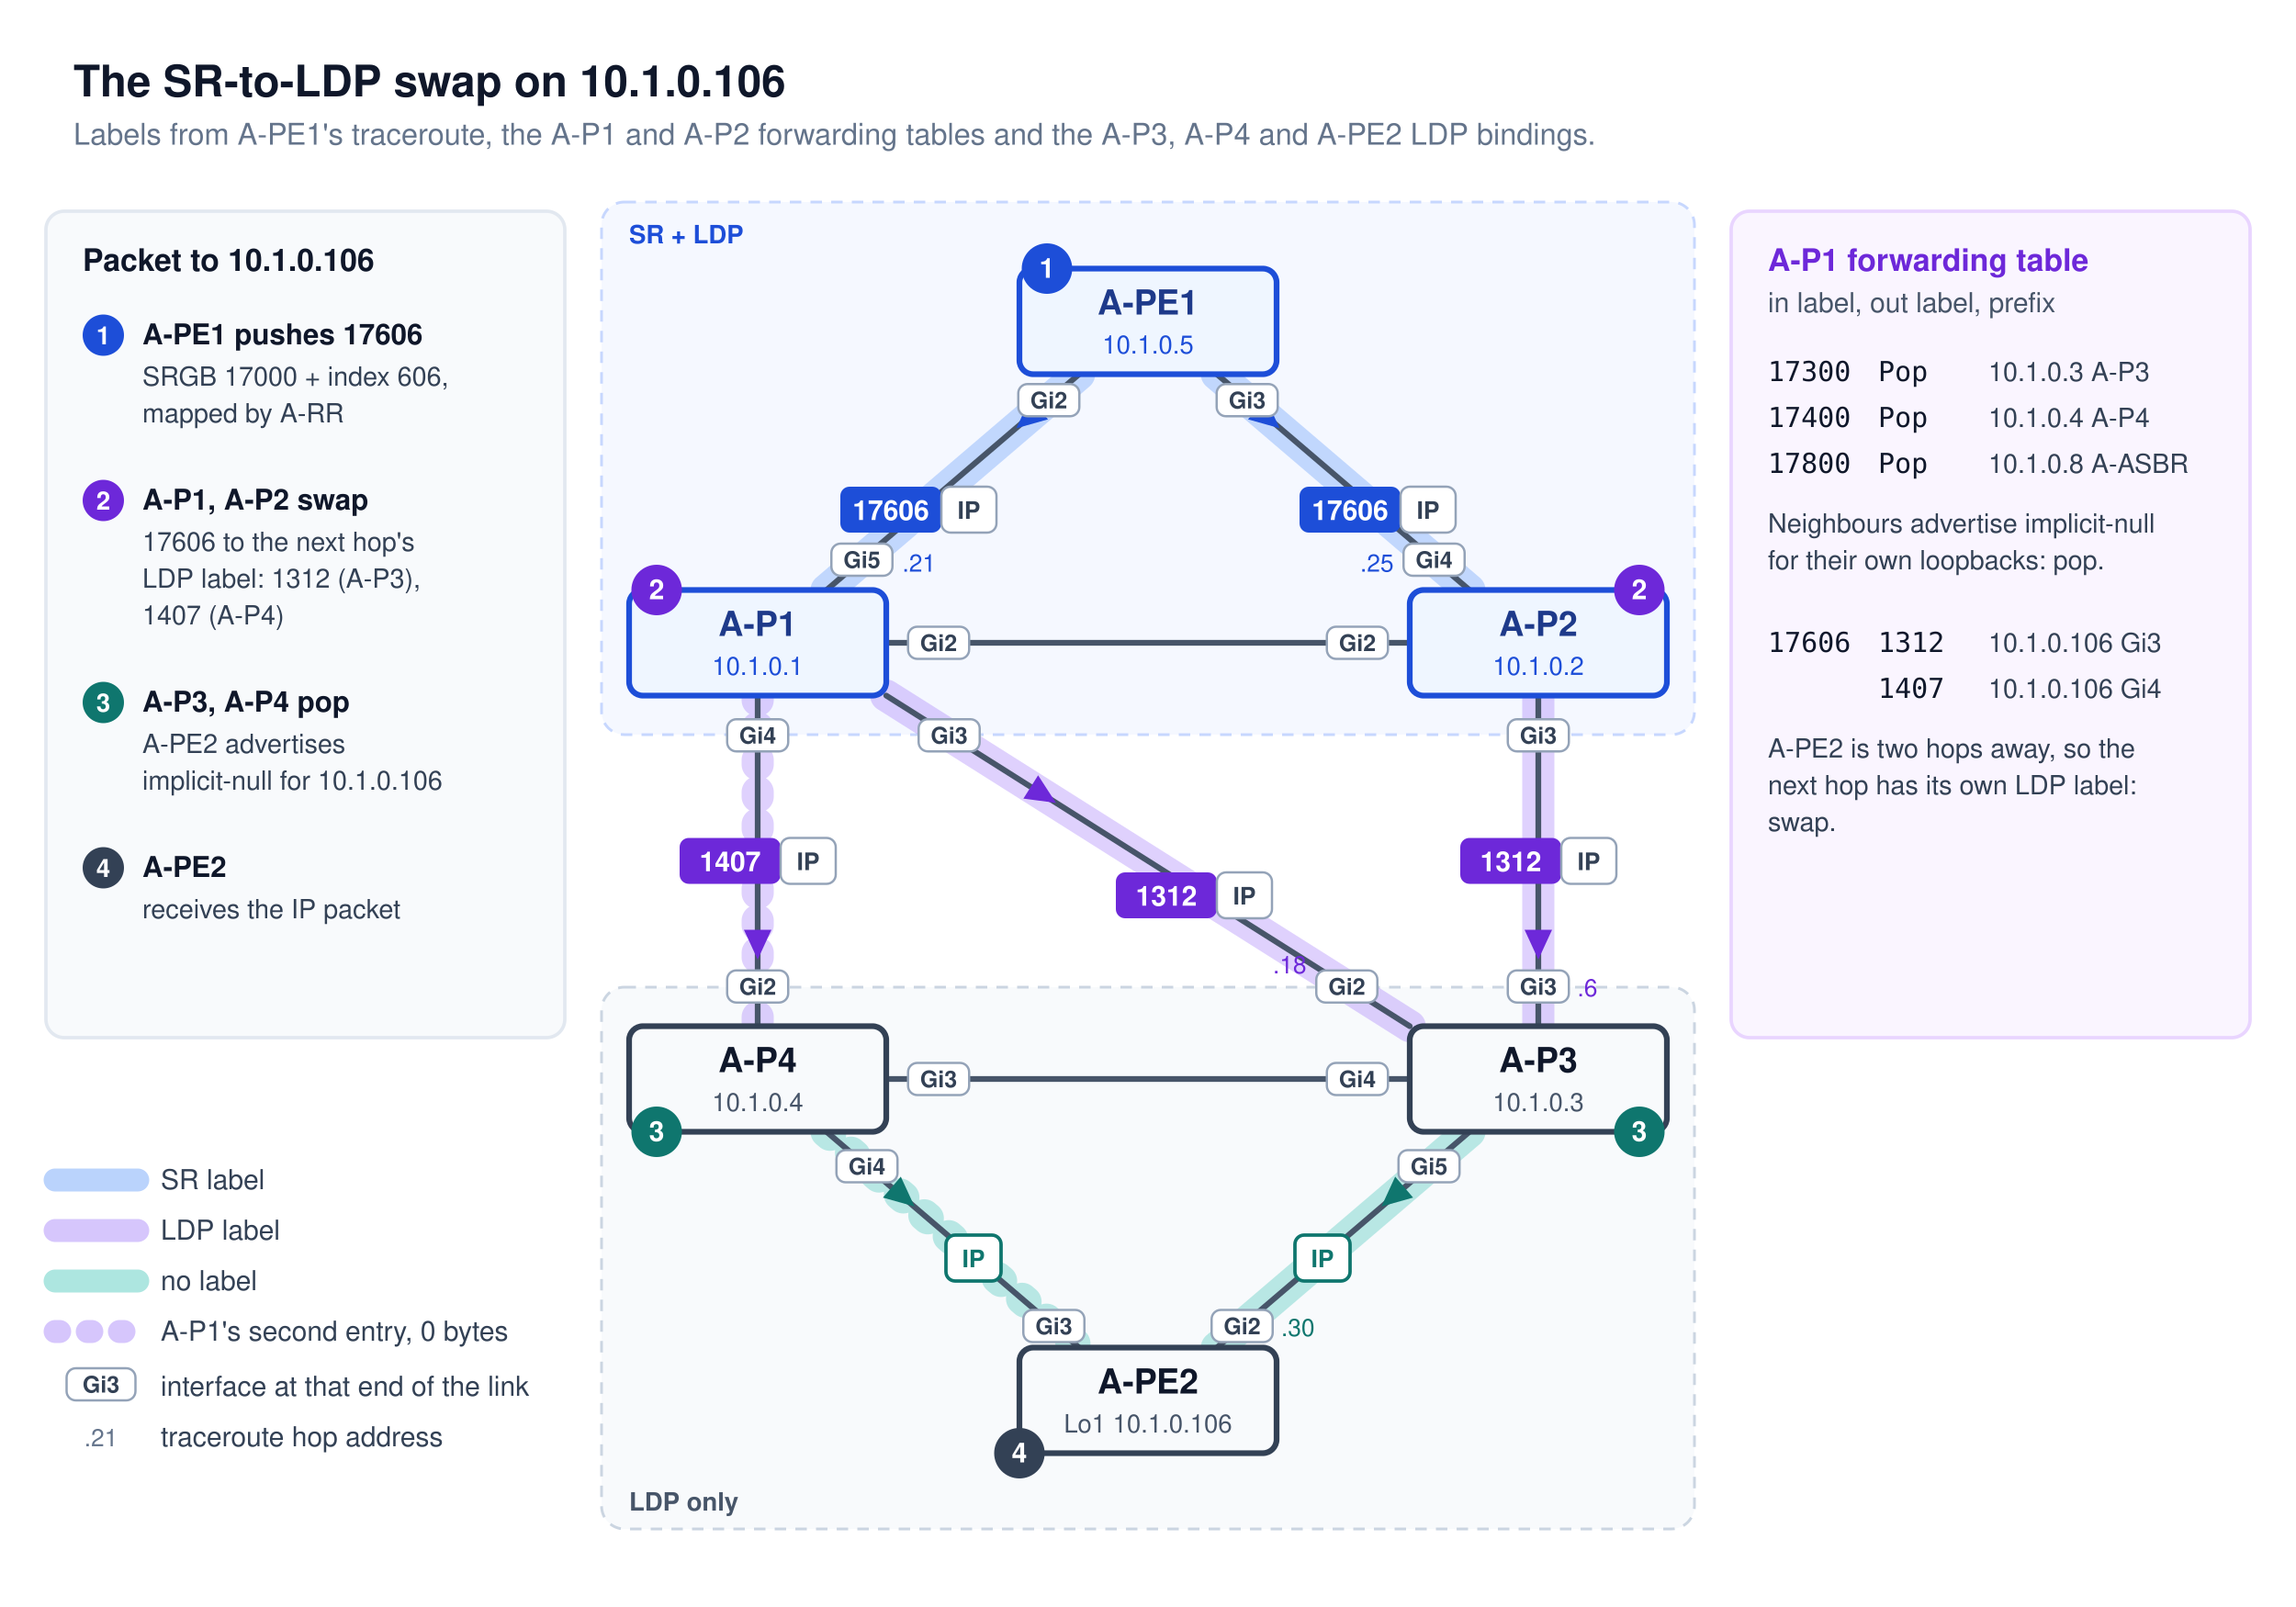
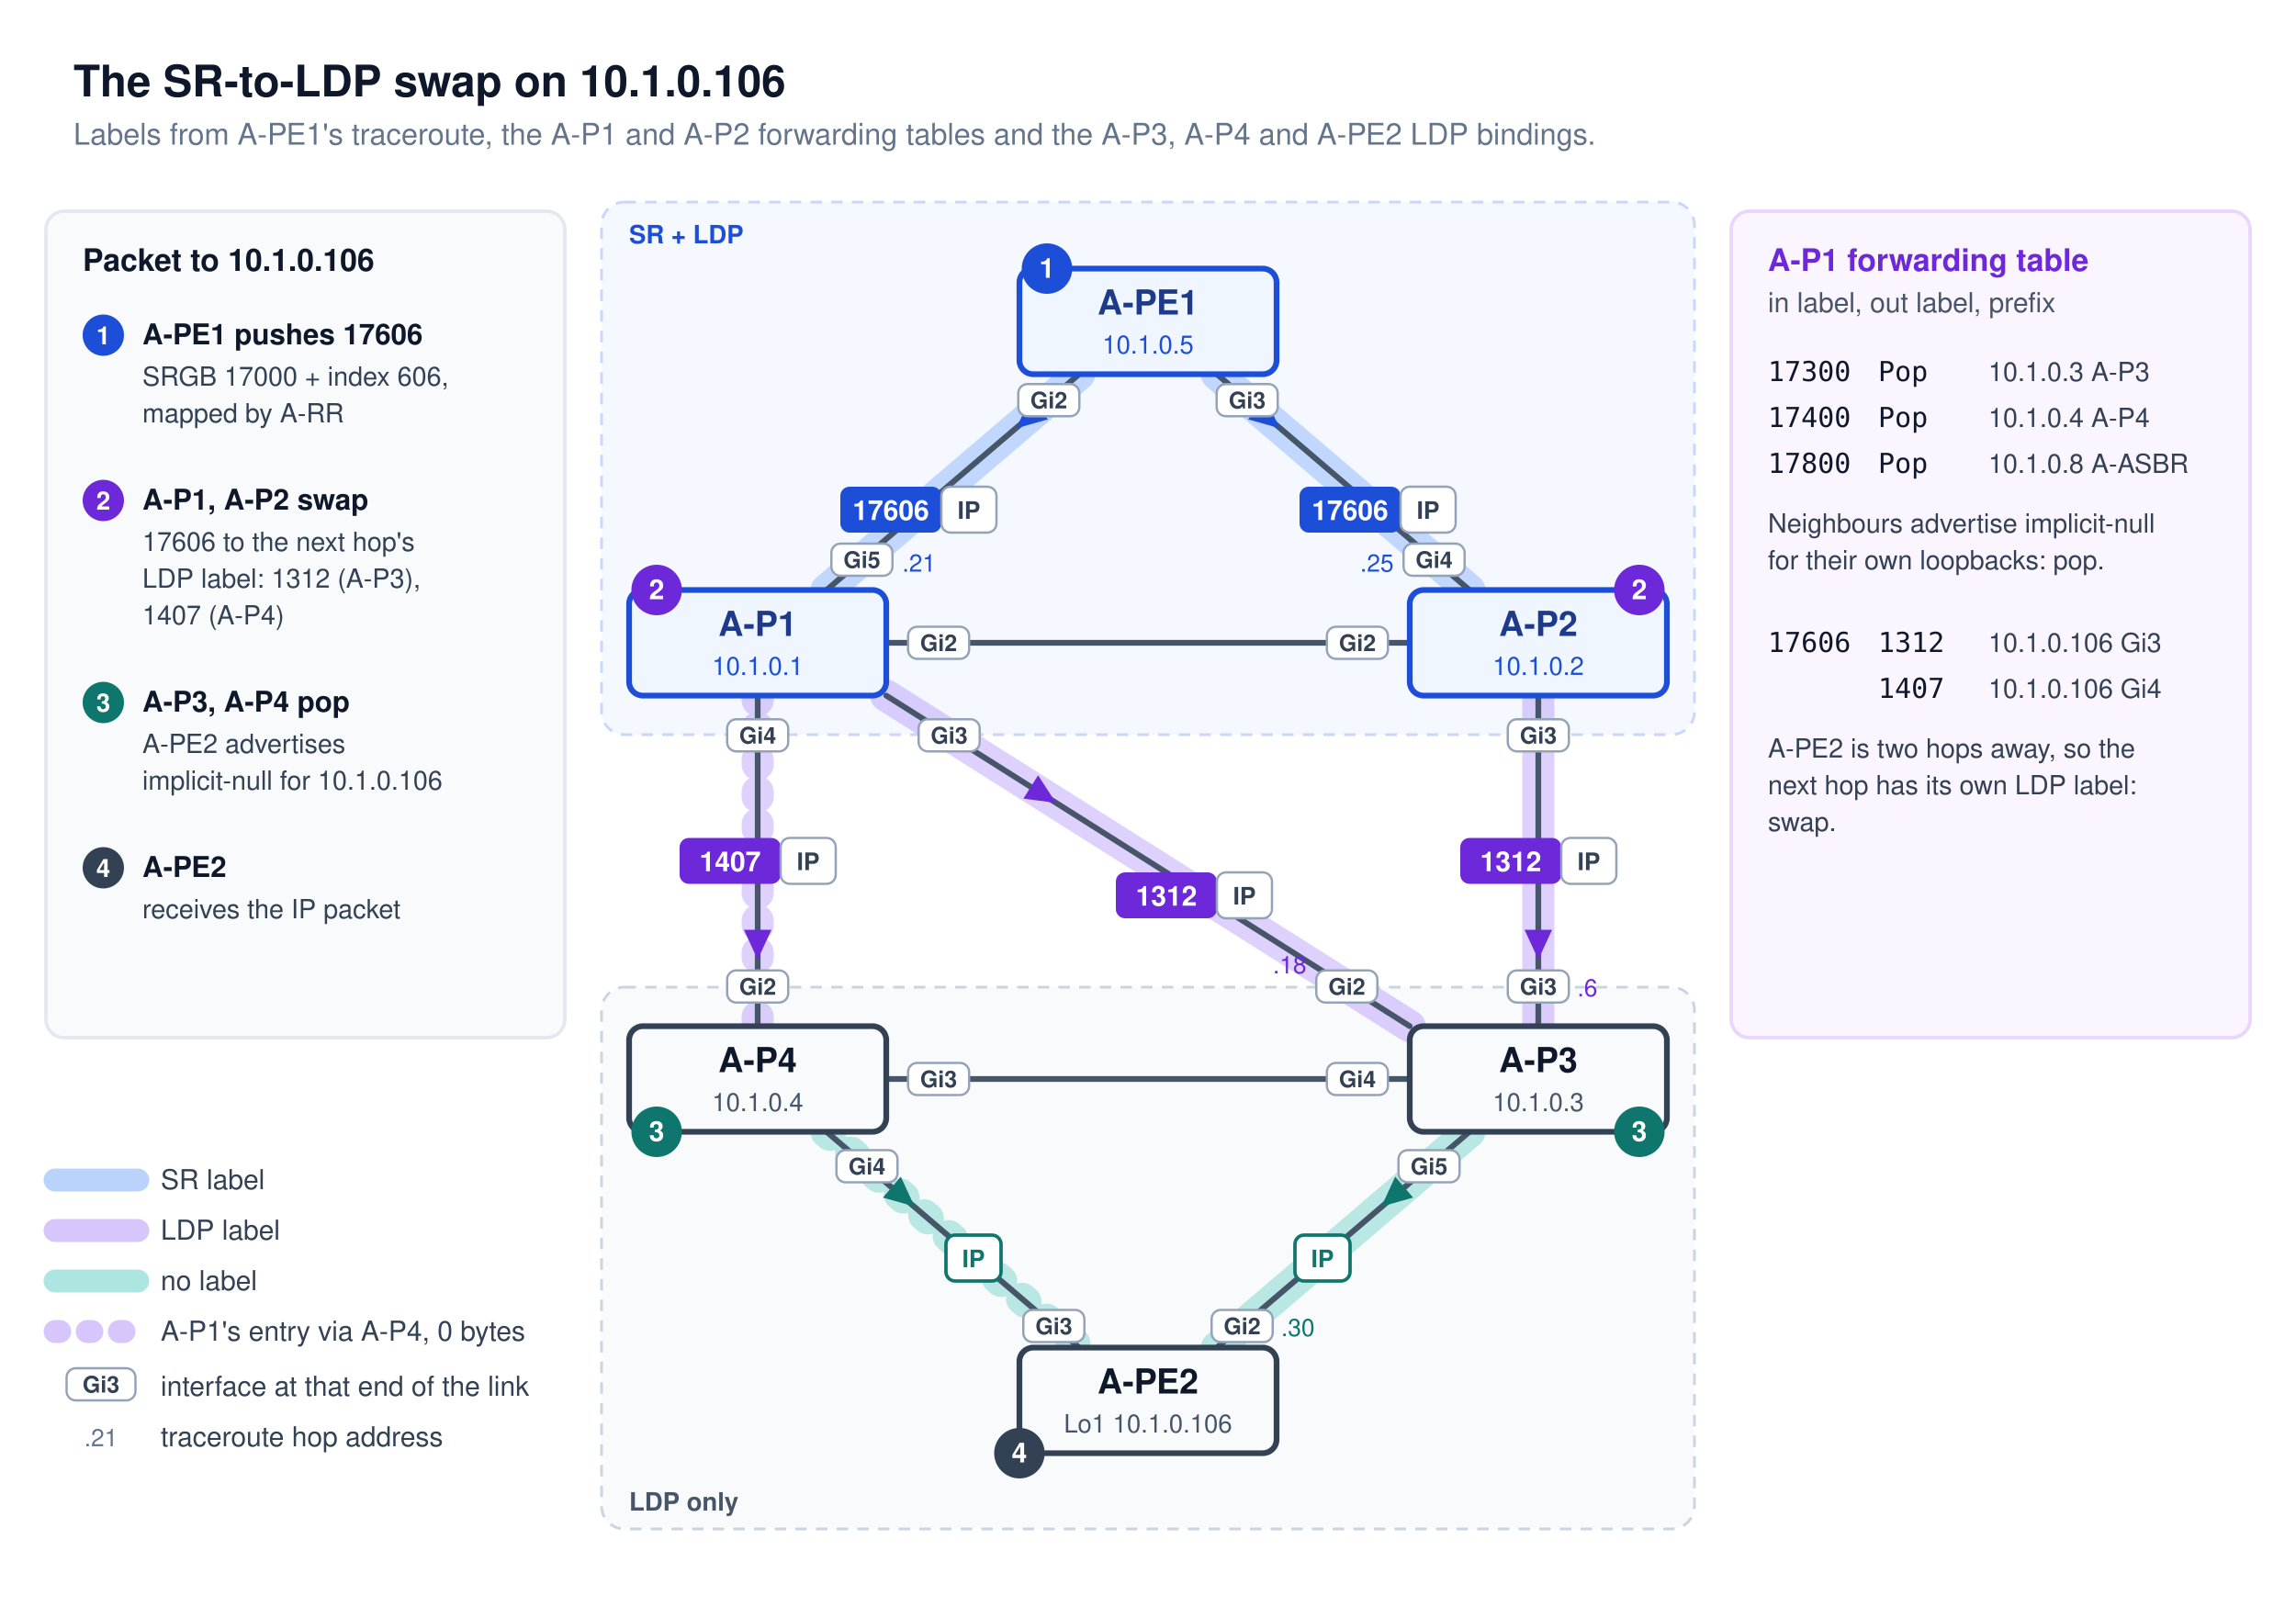
<svg xmlns="http://www.w3.org/2000/svg" viewBox="0 0 1000 700" width="1000" height="700" font-family="-apple-system, BlinkMacSystemFont, 'Segoe UI', Helvetica, Arial, sans-serif">
  <rect width="1000" height="700" fill="#ffffff" />
  <text x="32" y="42" font-size="19" font-weight="700" fill="#0f172a">The SR-to-LDP swap on 10.1.0.106</text>
  <text x="32" y="63" font-size="13" fill="#64748b">Labels from A-PE1's traceroute, the A-P1 and A-P2 forwarding tables and the A-P3, A-P4 and A-PE2 LDP bindings.</text>
  <rect x="262" y="88" width="476" height="232" rx="10" fill="#f5f8ff" stroke="#c7d7fe" stroke-width="1.2" stroke-dasharray="5 4" />
  <text x="274" y="106" font-size="11" font-weight="700" fill="#1d4ed8">SR + LDP</text>
  <rect x="262" y="430" width="476" height="236" rx="10" fill="#f8fafc" stroke="#cbd5e1" stroke-width="1.2" stroke-dasharray="5 4" />
  <text x="274" y="658" font-size="11" font-weight="700" fill="#475569">LDP only</text>
  <g stroke-linecap="round" fill="none" stroke-width="14" stroke-opacity="0.28">
    <line x1="470" y1="163" x2="360" y2="257" stroke="#3b82f6" />
    <line x1="530" y1="163" x2="640" y2="257" stroke="#3b82f6" />
    <line x1="386" y1="303" x2="614" y2="447" stroke="#8b5cf6" />
    <line x1="670" y1="303" x2="670" y2="447" stroke="#8b5cf6" />
    <line x1="330" y1="303" x2="330" y2="447" stroke="#8b5cf6" stroke-dasharray="2 12" />
    <line x1="640" y1="493" x2="530" y2="587" stroke="#14b8a6" />
    <line x1="360" y1="493" x2="470" y2="587" stroke="#14b8a6" stroke-dasharray="2 12" />
  </g>
  <g stroke-linecap="round" fill="none" stroke="#475569" stroke-width="2.5">
    <line x1="470" y1="163" x2="360" y2="257" />
    <line x1="530" y1="163" x2="640" y2="257" />
    <line x1="386" y1="280" x2="614" y2="280" />
    <line x1="330" y1="303" x2="330" y2="447" />
    <line x1="670" y1="303" x2="670" y2="447" />
    <line x1="386" y1="470" x2="614" y2="470" />
    <line x1="386" y1="303" x2="614" y2="447" />
    <line x1="360" y1="493" x2="470" y2="587" />
    <line x1="640" y1="493" x2="530" y2="587" />
  </g>
  <g>
    <path d="M-6,-6 L7,0 L-6,6 z" fill="#1d4ed8" transform="translate(448,182) rotate(139.5)" />
    <path d="M-6,-6 L7,0 L-6,6 z" fill="#1d4ed8" transform="translate(552,182) rotate(40.5)" />
    <path d="M-6,-6 L7,0 L-6,6 z" fill="#6d28d9" transform="translate(454,346) rotate(32.3)" />
    <path d="M-6,-6 L7,0 L-6,6 z" fill="#6d28d9" transform="translate(670,411) rotate(90)" />
    <path d="M-6,-6 L7,0 L-6,6 z" fill="#6d28d9" transform="translate(330,411) rotate(90)" />
    <path d="M-6,-6 L7,0 L-6,6 z" fill="#0f766e" transform="translate(607,521) rotate(139.5)" />
    <path d="M-6,-6 L7,0 L-6,6 z" fill="#0f766e" transform="translate(393,521) rotate(40.5)" />
  </g>
  <g font-size="10" font-weight="600" fill="#334155" text-anchor="middle">
    <rect x="443.5" y="167.3" width="26.6" height="14" rx="4" fill="#ffffff" stroke="#94a3b8" stroke-width="1" />
    <text x="456.8" y="177.9">Gi2</text>
    <rect x="362.1" y="236.8" width="26.6" height="14" rx="4" fill="#ffffff" stroke="#94a3b8" stroke-width="1" />
    <text x="375.4" y="247.4">Gi5</text>
    <rect x="529.9" y="167.3" width="26.6" height="14" rx="4" fill="#ffffff" stroke="#94a3b8" stroke-width="1" />
    <text x="543.2" y="177.9">Gi3</text>
    <rect x="611.3" y="236.8" width="26.6" height="14" rx="4" fill="#ffffff" stroke="#94a3b8" stroke-width="1" />
    <text x="624.6" y="247.4">Gi4</text>
    <rect x="395.5" y="273.0" width="26.6" height="14" rx="4" fill="#ffffff" stroke="#94a3b8" stroke-width="1" />
    <text x="408.8" y="283.6">Gi2</text>
    <rect x="577.9" y="273.0" width="26.6" height="14" rx="4" fill="#ffffff" stroke="#94a3b8" stroke-width="1" />
    <text x="591.2" y="283.6">Gi2</text>
    <rect x="316.7" y="313.3" width="26.6" height="14" rx="4" fill="#ffffff" stroke="#94a3b8" stroke-width="1" />
    <text x="330.0" y="323.9">Gi4</text>
    <rect x="316.7" y="422.7" width="26.6" height="14" rx="4" fill="#ffffff" stroke="#94a3b8" stroke-width="1" />
    <text x="330.0" y="433.3">Gi2</text>
    <rect x="656.7" y="313.3" width="26.6" height="14" rx="4" fill="#ffffff" stroke="#94a3b8" stroke-width="1" />
    <text x="670.0" y="323.9">Gi3</text>
    <rect x="656.7" y="422.7" width="26.6" height="14" rx="4" fill="#ffffff" stroke="#94a3b8" stroke-width="1" />
    <text x="670.0" y="433.3">Gi3</text>
    <rect x="395.5" y="463.0" width="26.6" height="14" rx="4" fill="#ffffff" stroke="#94a3b8" stroke-width="1" />
    <text x="408.8" y="473.6">Gi3</text>
    <rect x="577.9" y="463.0" width="26.6" height="14" rx="4" fill="#ffffff" stroke="#94a3b8" stroke-width="1" />
    <text x="591.2" y="473.6">Gi4</text>
    <rect x="400.1" y="313.3" width="26.6" height="14" rx="4" fill="#ffffff" stroke="#94a3b8" stroke-width="1" />
    <text x="413.4" y="323.9">Gi3</text>
    <rect x="573.3" y="422.7" width="26.6" height="14" rx="4" fill="#ffffff" stroke="#94a3b8" stroke-width="1" />
    <text x="586.6" y="433.3">Gi2</text>
    <rect x="364.3" y="501.0" width="26.6" height="14" rx="4" fill="#ffffff" stroke="#94a3b8" stroke-width="1" />
    <text x="377.6" y="511.6">Gi4</text>
    <rect x="445.7" y="570.6" width="26.6" height="14" rx="4" fill="#ffffff" stroke="#94a3b8" stroke-width="1" />
    <text x="459.0" y="581.2">Gi3</text>
    <rect x="609.1" y="501.0" width="26.6" height="14" rx="4" fill="#ffffff" stroke="#94a3b8" stroke-width="1" />
    <text x="622.4" y="511.6">Gi5</text>
    <rect x="527.7" y="570.6" width="26.6" height="14" rx="4" fill="#ffffff" stroke="#94a3b8" stroke-width="1" />
    <text x="541.0" y="581.2">Gi2</text>
  </g>
  <g>
    <rect x="366.0" y="212" width="44" height="20" rx="4" fill="#1d4ed8" />
    <text x="388.0" y="226.5" font-size="12" font-weight="700" fill="#ffffff" text-anchor="middle">17606</text>
    <rect x="410.0" y="212" width="24" height="20" rx="4" fill="#ffffff" stroke="#94a3b8" stroke-width="1" />
    <text x="422.0" y="226" font-size="10.5" font-weight="600" fill="#334155" text-anchor="middle">IP</text>
    <rect x="566.0" y="212" width="44" height="20" rx="4" fill="#1d4ed8" />
    <text x="588.0" y="226.5" font-size="12" font-weight="700" fill="#ffffff" text-anchor="middle">17606</text>
    <rect x="610.0" y="212" width="24" height="20" rx="4" fill="#ffffff" stroke="#94a3b8" stroke-width="1" />
    <text x="622.0" y="226" font-size="10.5" font-weight="600" fill="#334155" text-anchor="middle">IP</text>
    <rect x="486.0" y="380" width="44" height="20" rx="4" fill="#6d28d9" />
    <text x="508.0" y="394.5" font-size="12" font-weight="700" fill="#ffffff" text-anchor="middle">1312</text>
    <rect x="530.0" y="380" width="24" height="20" rx="4" fill="#ffffff" stroke="#94a3b8" stroke-width="1" />
    <text x="542.0" y="394" font-size="10.5" font-weight="600" fill="#334155" text-anchor="middle">IP</text>
    <rect x="636.0" y="365" width="44" height="20" rx="4" fill="#6d28d9" />
    <text x="658.0" y="379.5" font-size="12" font-weight="700" fill="#ffffff" text-anchor="middle">1312</text>
    <rect x="680.0" y="365" width="24" height="20" rx="4" fill="#ffffff" stroke="#94a3b8" stroke-width="1" />
    <text x="692.0" y="379" font-size="10.5" font-weight="600" fill="#334155" text-anchor="middle">IP</text>
    <rect x="296.0" y="365" width="44" height="20" rx="4" fill="#6d28d9" />
    <text x="318.0" y="379.5" font-size="12" font-weight="700" fill="#ffffff" text-anchor="middle">1407</text>
    <rect x="340.0" y="365" width="24" height="20" rx="4" fill="#ffffff" stroke="#94a3b8" stroke-width="1" />
    <text x="352.0" y="379" font-size="10.5" font-weight="600" fill="#334155" text-anchor="middle">IP</text>
    <rect x="564" y="538" width="24" height="20" rx="4" fill="#ffffff" stroke="#0f766e" stroke-width="1.5" />
    <text x="576" y="552" font-size="10.5" font-weight="600" fill="#0f766e" text-anchor="middle">IP</text>
    <rect x="412" y="538" width="24" height="20" rx="4" fill="#ffffff" stroke="#0f766e" stroke-width="1.5" />
    <text x="424" y="552" font-size="10.5" font-weight="600" fill="#0f766e" text-anchor="middle">IP</text>
  </g>
  <text x="393" y="249" font-size="10.5" fill="#1d4ed8">.21</text>
  <text x="607" y="249" font-size="10.5" fill="#1d4ed8" text-anchor="end">.25</text>
  <text x="569" y="424" font-size="10.5" fill="#6d28d9" text-anchor="end">.18</text>
  <text x="687" y="434" font-size="10.5" fill="#6d28d9">.6</text>
  <text x="558" y="582" font-size="10.5" fill="#0f766e">.30</text>
  <g text-anchor="middle">
    <rect x="444" y="117" width="112" height="46" rx="6" fill="#eff6ff" stroke="#1d4ed8" stroke-width="2.5" />
    <text x="500" y="137" font-size="15" font-weight="600" fill="#1e3a8a">A-PE1</text>
    <text x="500" y="154" font-size="11" fill="#1d4ed8">10.1.0.5</text>
    <rect x="274" y="257" width="112" height="46" rx="6" fill="#eff6ff" stroke="#1d4ed8" stroke-width="2.5" />
    <text x="330" y="277" font-size="15" font-weight="600" fill="#1e3a8a">A-P1</text>
    <text x="330" y="294" font-size="11" fill="#1d4ed8">10.1.0.1</text>
    <rect x="614" y="257" width="112" height="46" rx="6" fill="#eff6ff" stroke="#1d4ed8" stroke-width="2.5" />
    <text x="670" y="277" font-size="15" font-weight="600" fill="#1e3a8a">A-P2</text>
    <text x="670" y="294" font-size="11" fill="#1d4ed8">10.1.0.2</text>
    <rect x="274" y="447" width="112" height="46" rx="6" fill="#f8fafc" stroke="#334155" stroke-width="2.5" />
    <text x="330" y="467" font-size="15" font-weight="600" fill="#0f172a">A-P4</text>
    <text x="330" y="484" font-size="11" fill="#475569">10.1.0.4</text>
    <rect x="614" y="447" width="112" height="46" rx="6" fill="#f8fafc" stroke="#334155" stroke-width="2.5" />
    <text x="670" y="467" font-size="15" font-weight="600" fill="#0f172a">A-P3</text>
    <text x="670" y="484" font-size="11" fill="#475569">10.1.0.3</text>
    <rect x="444" y="587" width="112" height="46" rx="6" fill="#f8fafc" stroke="#334155" stroke-width="2.5" />
    <text x="500" y="607" font-size="15" font-weight="600" fill="#0f172a">A-PE2</text>
    <text x="500" y="624" font-size="11" fill="#475569">Lo1 10.1.0.106</text>
  </g>
  <g font-size="12" font-weight="700" text-anchor="middle" fill="#ffffff">
    <circle cx="456" cy="117" r="11" fill="#1d4ed8" />
    <text x="456" y="121">1</text>
    <circle cx="286" cy="257" r="11" fill="#6d28d9" />
    <text x="286" y="261">2</text>
    <circle cx="714" cy="257" r="11" fill="#6d28d9" />
    <text x="714" y="261">2</text>
    <circle cx="286" cy="493" r="11" fill="#0f766e" />
    <text x="286" y="497">3</text>
    <circle cx="714" cy="493" r="11" fill="#0f766e" />
    <text x="714" y="497">3</text>
    <circle cx="444" cy="633" r="11" fill="#334155" />
    <text x="444" y="637">4</text>
  </g>
  <g>
    <rect x="20" y="92" width="226" height="360" rx="8" fill="#f8fafc" stroke="#e2e8f0" stroke-width="1.5" />
    <text x="36" y="118" font-size="13.5" font-weight="700" fill="#0f172a">Packet to 10.1.0.106</text>
    <circle cx="45" cy="146" r="9" fill="#1d4ed8" />
    <text x="45" y="150" font-size="11" font-weight="700" fill="#ffffff" text-anchor="middle">1</text>
    <text x="62" y="150" font-size="12.5" font-weight="600" fill="#0f172a">A-PE1 pushes 17606</text>
    <text x="62" y="168" font-size="11.5" fill="#334155">SRGB 17000 + index 606,</text>
    <text x="62" y="184" font-size="11.5" fill="#334155">mapped by A-RR</text>
    <circle cx="45" cy="218" r="9" fill="#6d28d9" />
    <text x="45" y="222" font-size="11" font-weight="700" fill="#ffffff" text-anchor="middle">2</text>
    <text x="62" y="222" font-size="12.5" font-weight="600" fill="#0f172a">A-P1, A-P2 swap</text>
    <text x="62" y="240" font-size="11.5" fill="#334155">17606 to the next hop's</text>
    <text x="62" y="256" font-size="11.5" fill="#334155">LDP label: 1312 (A-P3),</text>
    <text x="62" y="272" font-size="11.5" fill="#334155">1407 (A-P4)</text>
    <circle cx="45" cy="306" r="9" fill="#0f766e" />
    <text x="45" y="310" font-size="11" font-weight="700" fill="#ffffff" text-anchor="middle">3</text>
    <text x="62" y="310" font-size="12.5" font-weight="600" fill="#0f172a">A-P3, A-P4 pop</text>
    <text x="62" y="328" font-size="11.5" fill="#334155">A-PE2 advertises</text>
    <text x="62" y="344" font-size="11.5" fill="#334155">implicit-null for 10.1.0.106</text>
    <circle cx="45" cy="378" r="9" fill="#334155" />
    <text x="45" y="382" font-size="11" font-weight="700" fill="#ffffff" text-anchor="middle">4</text>
    <text x="62" y="382" font-size="12.5" font-weight="600" fill="#0f172a">A-PE2</text>
    <text x="62" y="400" font-size="11.5" fill="#334155">receives the IP packet</text>
  </g>
  <g>
    <rect x="754" y="92" width="226" height="360" rx="8" fill="#faf5ff" stroke="#e9d5ff" stroke-width="1.5" />
    <text x="770" y="118" font-size="13.5" font-weight="700" fill="#6d28d9">A-P1 forwarding table</text>
    <text x="770" y="136" font-size="12" fill="#475569">in label, out label, prefix</text>
    <text x="770" y="166" font-size="12" font-family="Menlo, Consolas, monospace" fill="#0f172a">17300</text>
    <text x="818" y="166" font-size="12" font-family="Menlo, Consolas, monospace" fill="#0f172a">Pop</text>
    <text x="866" y="166" font-size="11.5" fill="#334155">10.1.0.3  A-P3</text>
    <text x="770" y="186" font-size="12" font-family="Menlo, Consolas, monospace" fill="#0f172a">17400</text>
    <text x="818" y="186" font-size="12" font-family="Menlo, Consolas, monospace" fill="#0f172a">Pop</text>
    <text x="866" y="186" font-size="11.5" fill="#334155">10.1.0.4  A-P4</text>
    <text x="770" y="206" font-size="12" font-family="Menlo, Consolas, monospace" fill="#0f172a">17800</text>
    <text x="818" y="206" font-size="12" font-family="Menlo, Consolas, monospace" fill="#0f172a">Pop</text>
    <text x="866" y="206" font-size="11.5" fill="#334155">10.1.0.8  A-ASBR</text>
    <text x="770" y="232" font-size="11.5" fill="#334155">Neighbours advertise implicit-null</text>
    <text x="770" y="248" font-size="11.5" fill="#334155">for their own loopbacks: pop.</text>
    <text x="770" y="284" font-size="12" font-family="Menlo, Consolas, monospace" fill="#0f172a">17606</text>
    <text x="818" y="284" font-size="12" font-family="Menlo, Consolas, monospace" fill="#0f172a">1312</text>
    <text x="866" y="284" font-size="11.5" fill="#334155">10.1.0.106 Gi3</text>
    <text x="770" y="304" font-size="12" font-family="Menlo, Consolas, monospace" fill="#0f172a" />
    <text x="818" y="304" font-size="12" font-family="Menlo, Consolas, monospace" fill="#0f172a">1407</text>
    <text x="866" y="304" font-size="11.5" fill="#334155">10.1.0.106 Gi4</text>
    <text x="770" y="330" font-size="11.5" fill="#334155">A-PE2 is two hops away, so the</text>
    <text x="770" y="346" font-size="11.5" fill="#334155">next hop has its own LDP label:</text>
    <text x="770" y="362" font-size="11.5" fill="#334155">swap.</text>
  </g>
  <g font-size="12" fill="#334155">
    <line x1="24" y1="514" x2="60" y2="514" stroke="#3b82f6" stroke-width="10" stroke-opacity="0.35" stroke-linecap="round" />
    <text x="70" y="518">SR label</text>
    <line x1="24" y1="536" x2="60" y2="536" stroke="#8b5cf6" stroke-width="10" stroke-opacity="0.35" stroke-linecap="round" />
    <text x="70" y="540">LDP label</text>
    <line x1="24" y1="558" x2="60" y2="558" stroke="#14b8a6" stroke-width="10" stroke-opacity="0.35" stroke-linecap="round" />
    <text x="70" y="562">no label</text>
    <line x1="24" y1="580" x2="60" y2="580" stroke="#8b5cf6" stroke-width="10" stroke-opacity="0.35" stroke-linecap="round" stroke-dasharray="2 12" />
-     <text x="70" y="584">A-P1's second entry, 0 bytes</text>
+     <text x="70" y="584">A-P1's entry via A-P4, 0 bytes</text>
    <rect x="29" y="596" width="30" height="14" rx="4" fill="#ffffff" stroke="#94a3b8" stroke-width="1" />
    <text x="44" y="606.6" font-size="10" font-weight="600" text-anchor="middle">Gi3</text>
    <text x="70" y="608">interface at that end of the link</text>
    <text x="44" y="630" font-size="10.5" fill="#64748b" text-anchor="middle">.21</text>
    <text x="70" y="630">traceroute hop address</text>
  </g>
</svg>
